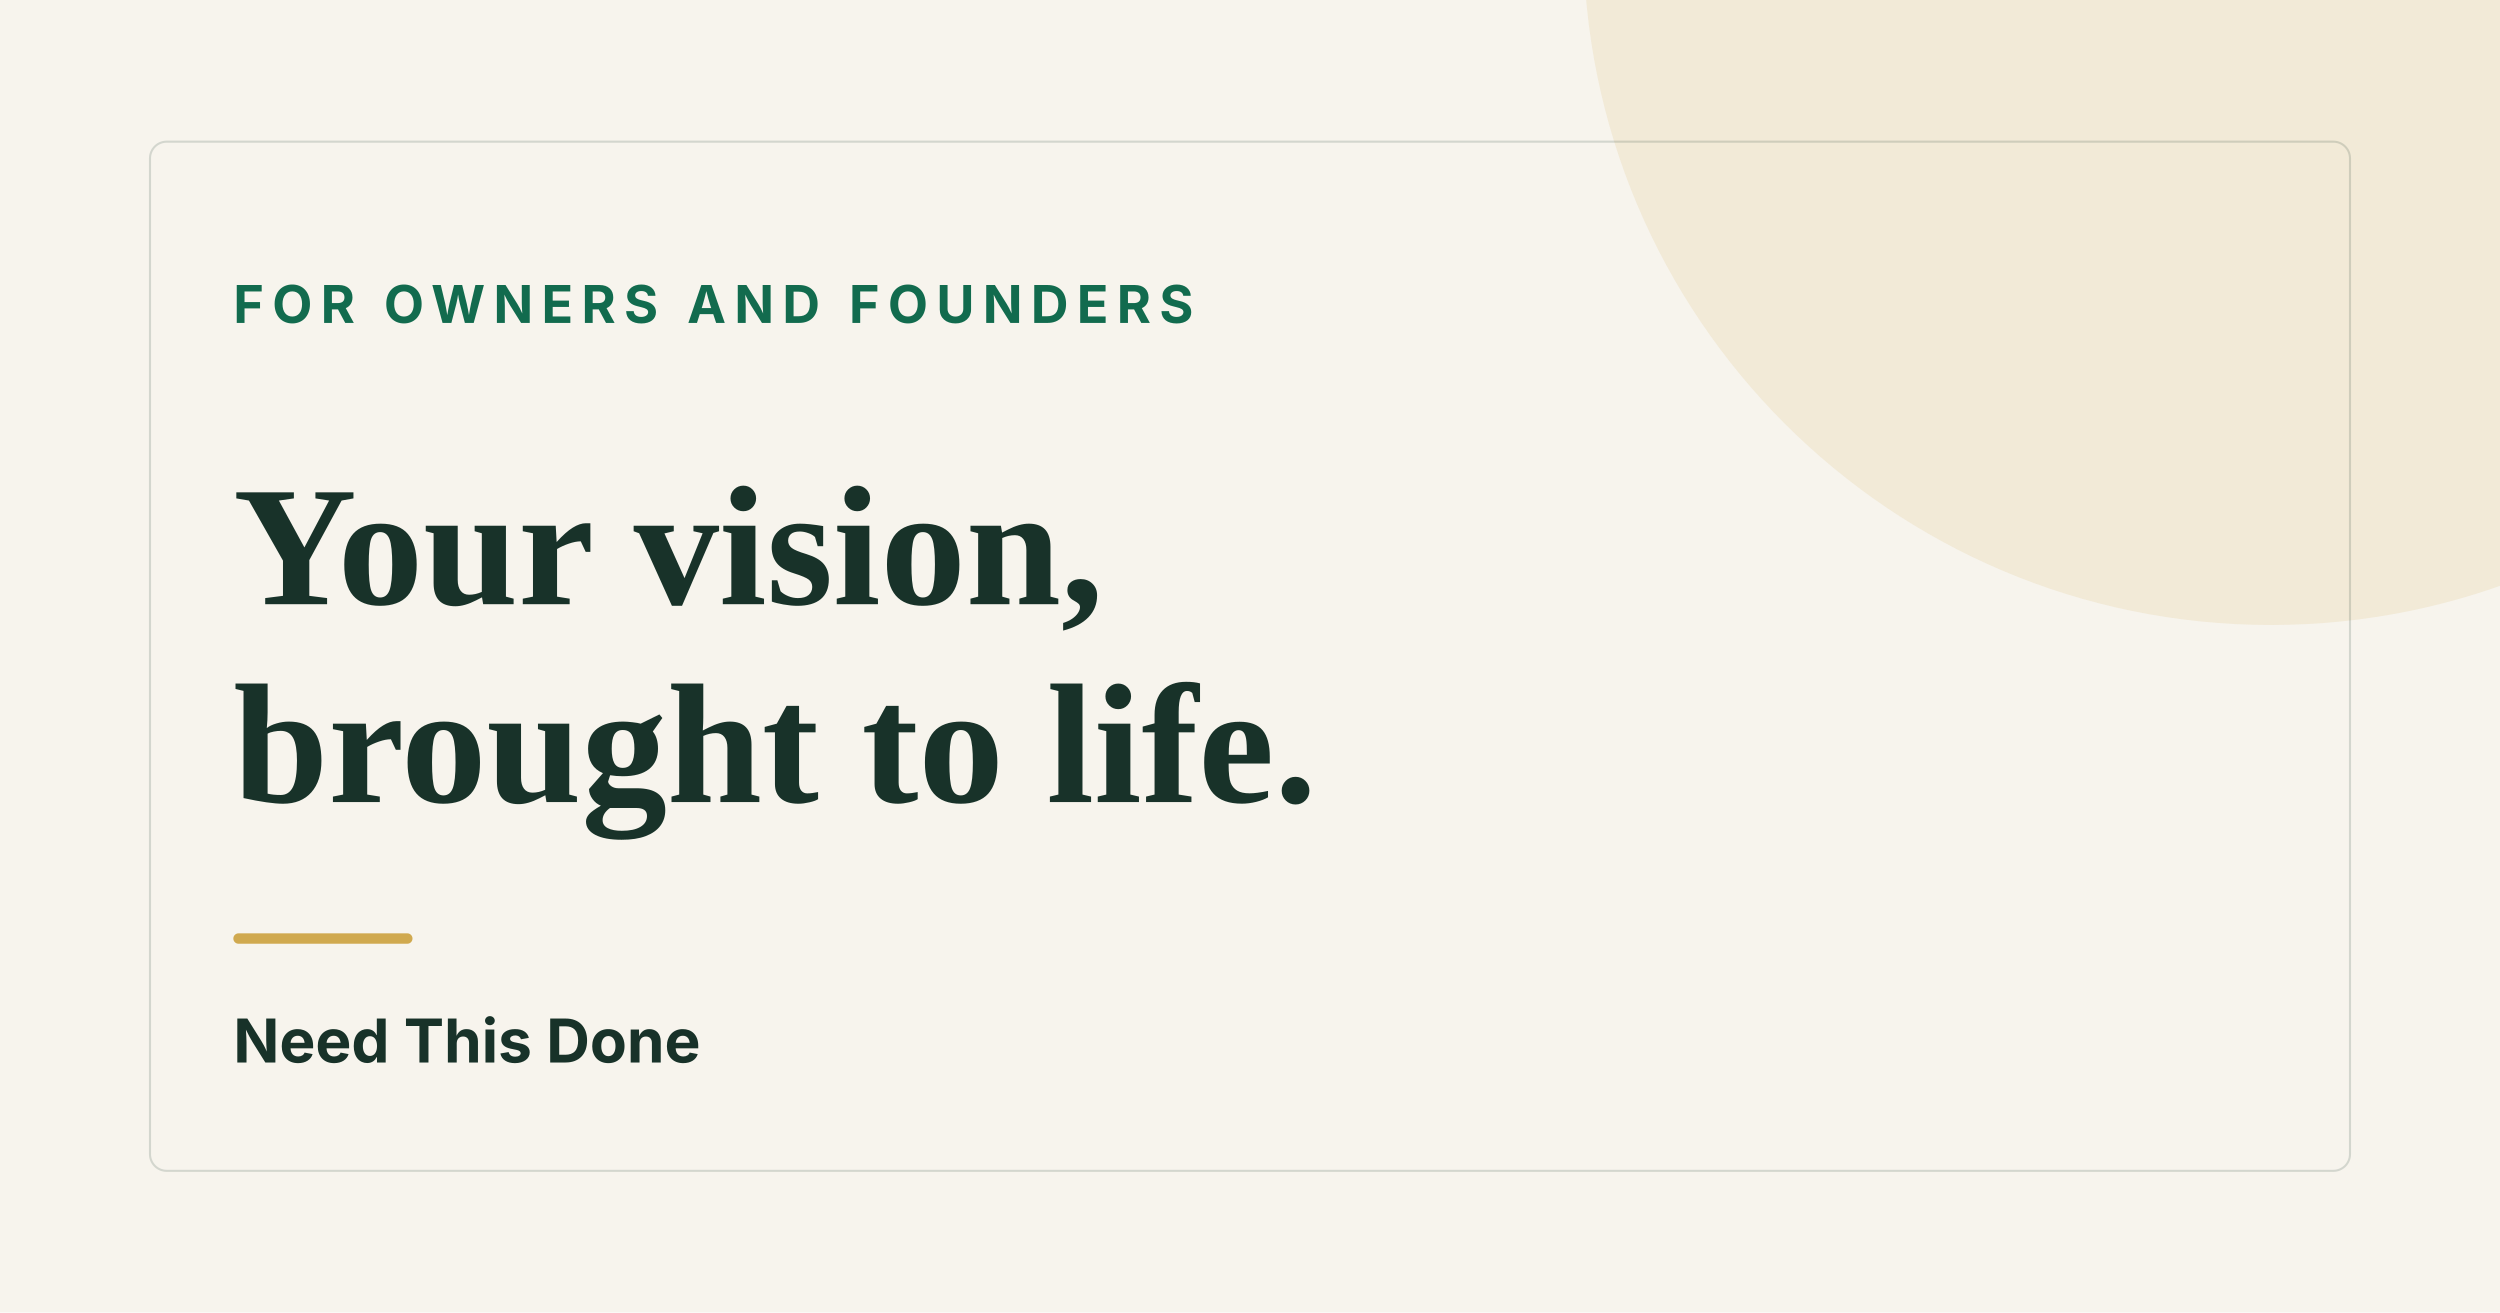
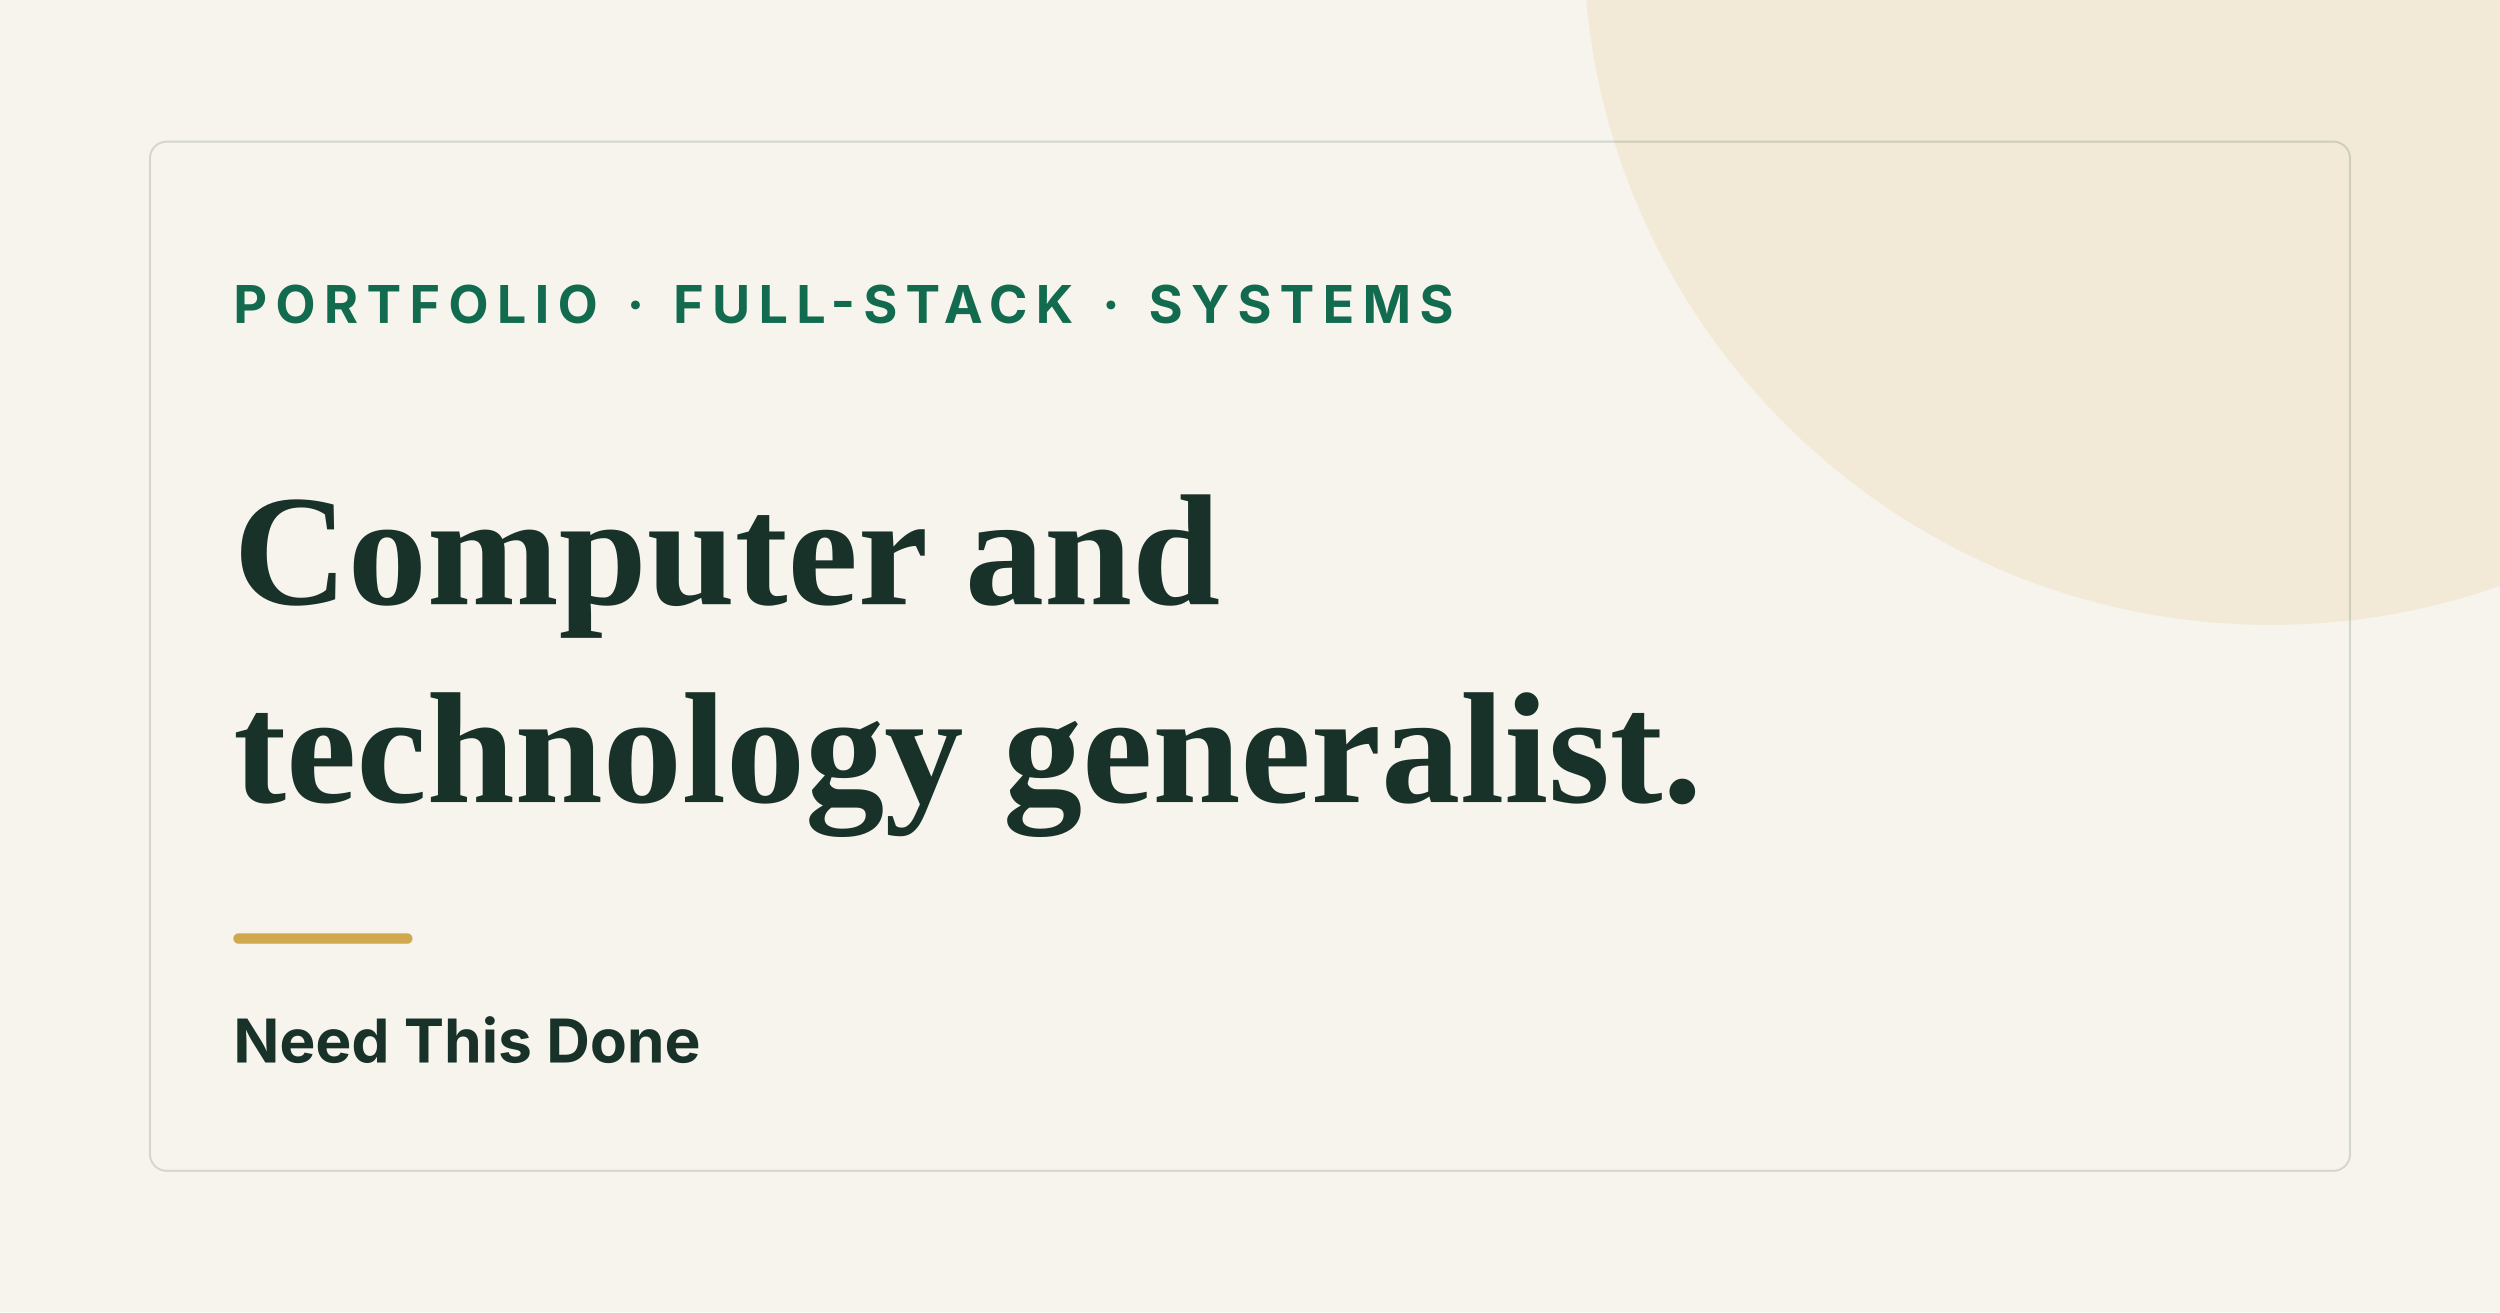
<svg xmlns="http://www.w3.org/2000/svg" width="1200" height="630" viewBox="0 0 1200 630">
  <rect width="1200" height="630" fill="#f7f4ed" />
  <circle cx="1090" cy="-30" r="330" fill="#d0a94f" opacity="0.14" />
  <rect x="72" y="68" width="1056" height="494" rx="8" fill="none" stroke="#183229" stroke-opacity="0.16" />
-   <text x="112" y="155" font-family="Inter, Arial, sans-serif" font-size="25" font-weight="700" letter-spacing="4" fill="#126b4e">FOR OWNERS AND FOUNDERS</text>
-   <text x="112" y="290" font-family="Georgia, 'Times New Roman', serif" font-size="82" font-weight="700" fill="#183229">Your vision,</text>
-   <text x="112" y="385" font-family="Georgia, 'Times New Roman', serif" font-size="82" font-weight="700" fill="#183229">brought to life.</text>
+   <text x="112" y="155" font-family="Inter, Arial, sans-serif" font-size="25" font-weight="700" letter-spacing="4" fill="#126b4e">PORTFOLIO · FULL-STACK · SYSTEMS</text>
+   <text x="112" y="290" font-family="Georgia, 'Times New Roman', serif" font-size="76" font-weight="700" fill="#183229">Computer and</text>
+   <text x="112" y="385" font-family="Georgia, 'Times New Roman', serif" font-size="76" font-weight="700" fill="#183229">technology generalist.</text>
  <rect x="112" y="448" width="86" height="5" rx="2.5" fill="#d0a94f" />
  <text x="112" y="510" font-family="Inter, Arial, sans-serif" font-size="29" font-weight="700" fill="#183229">Need This Done</text>
</svg>
